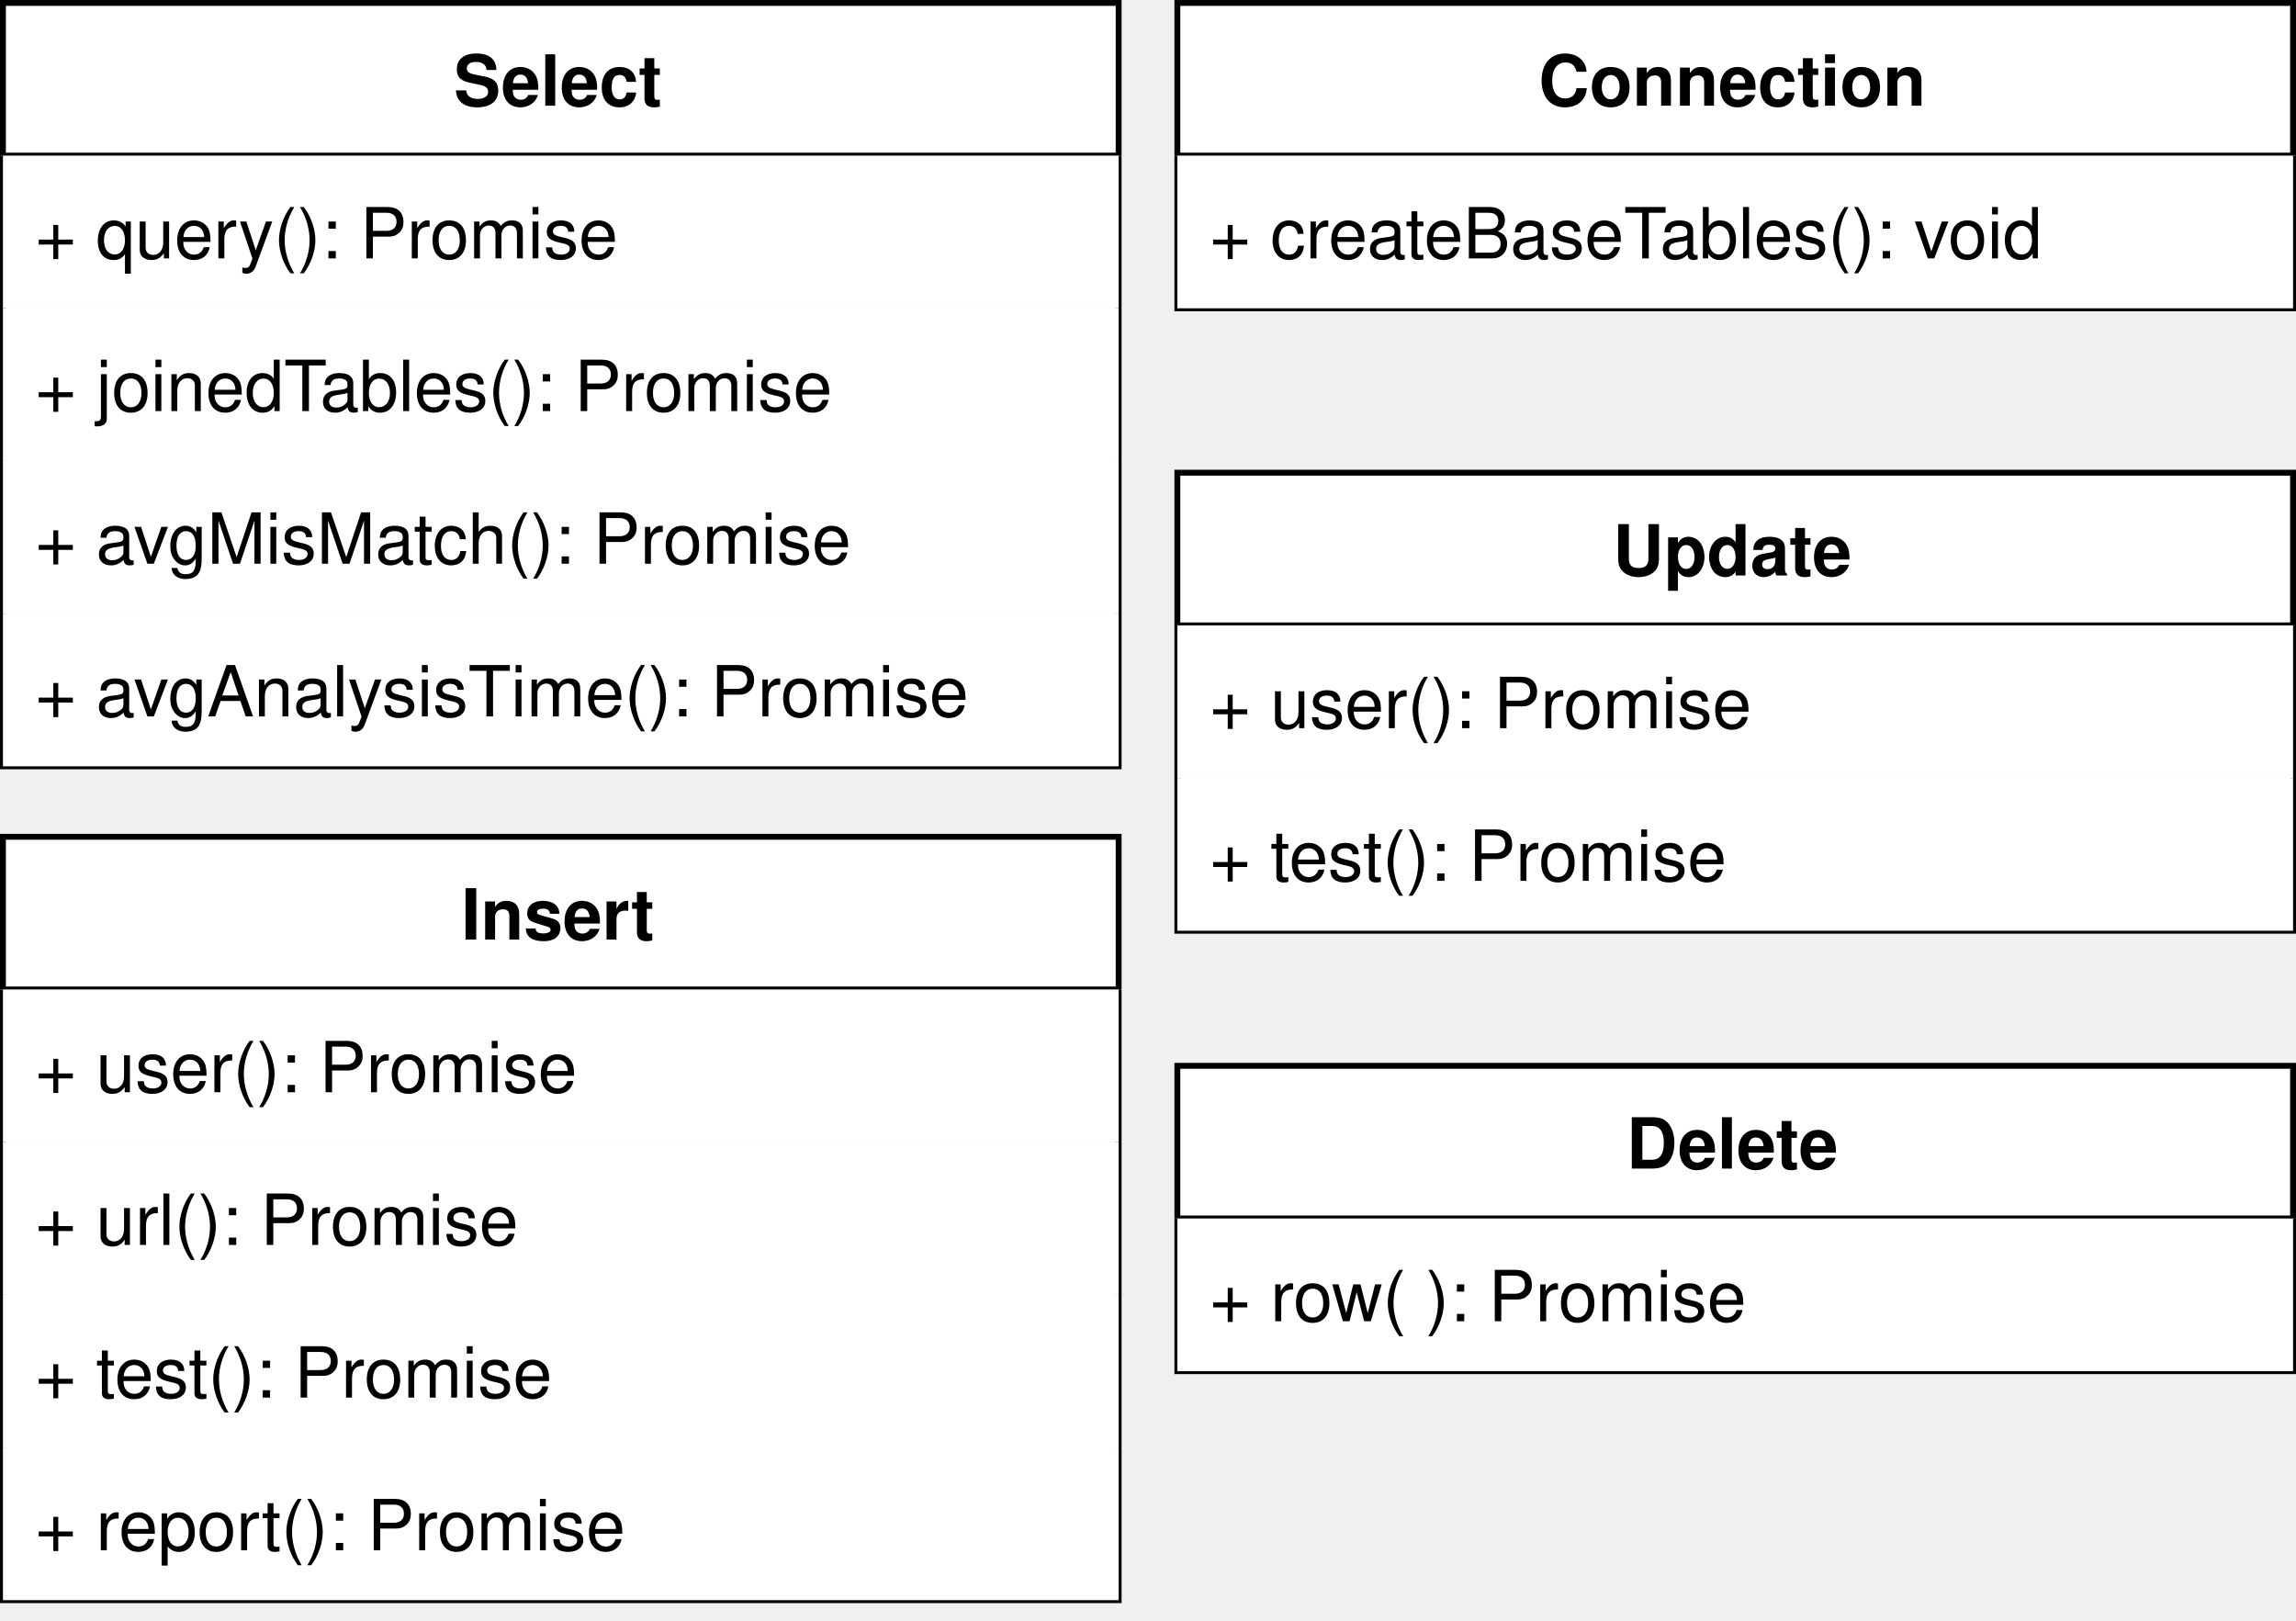
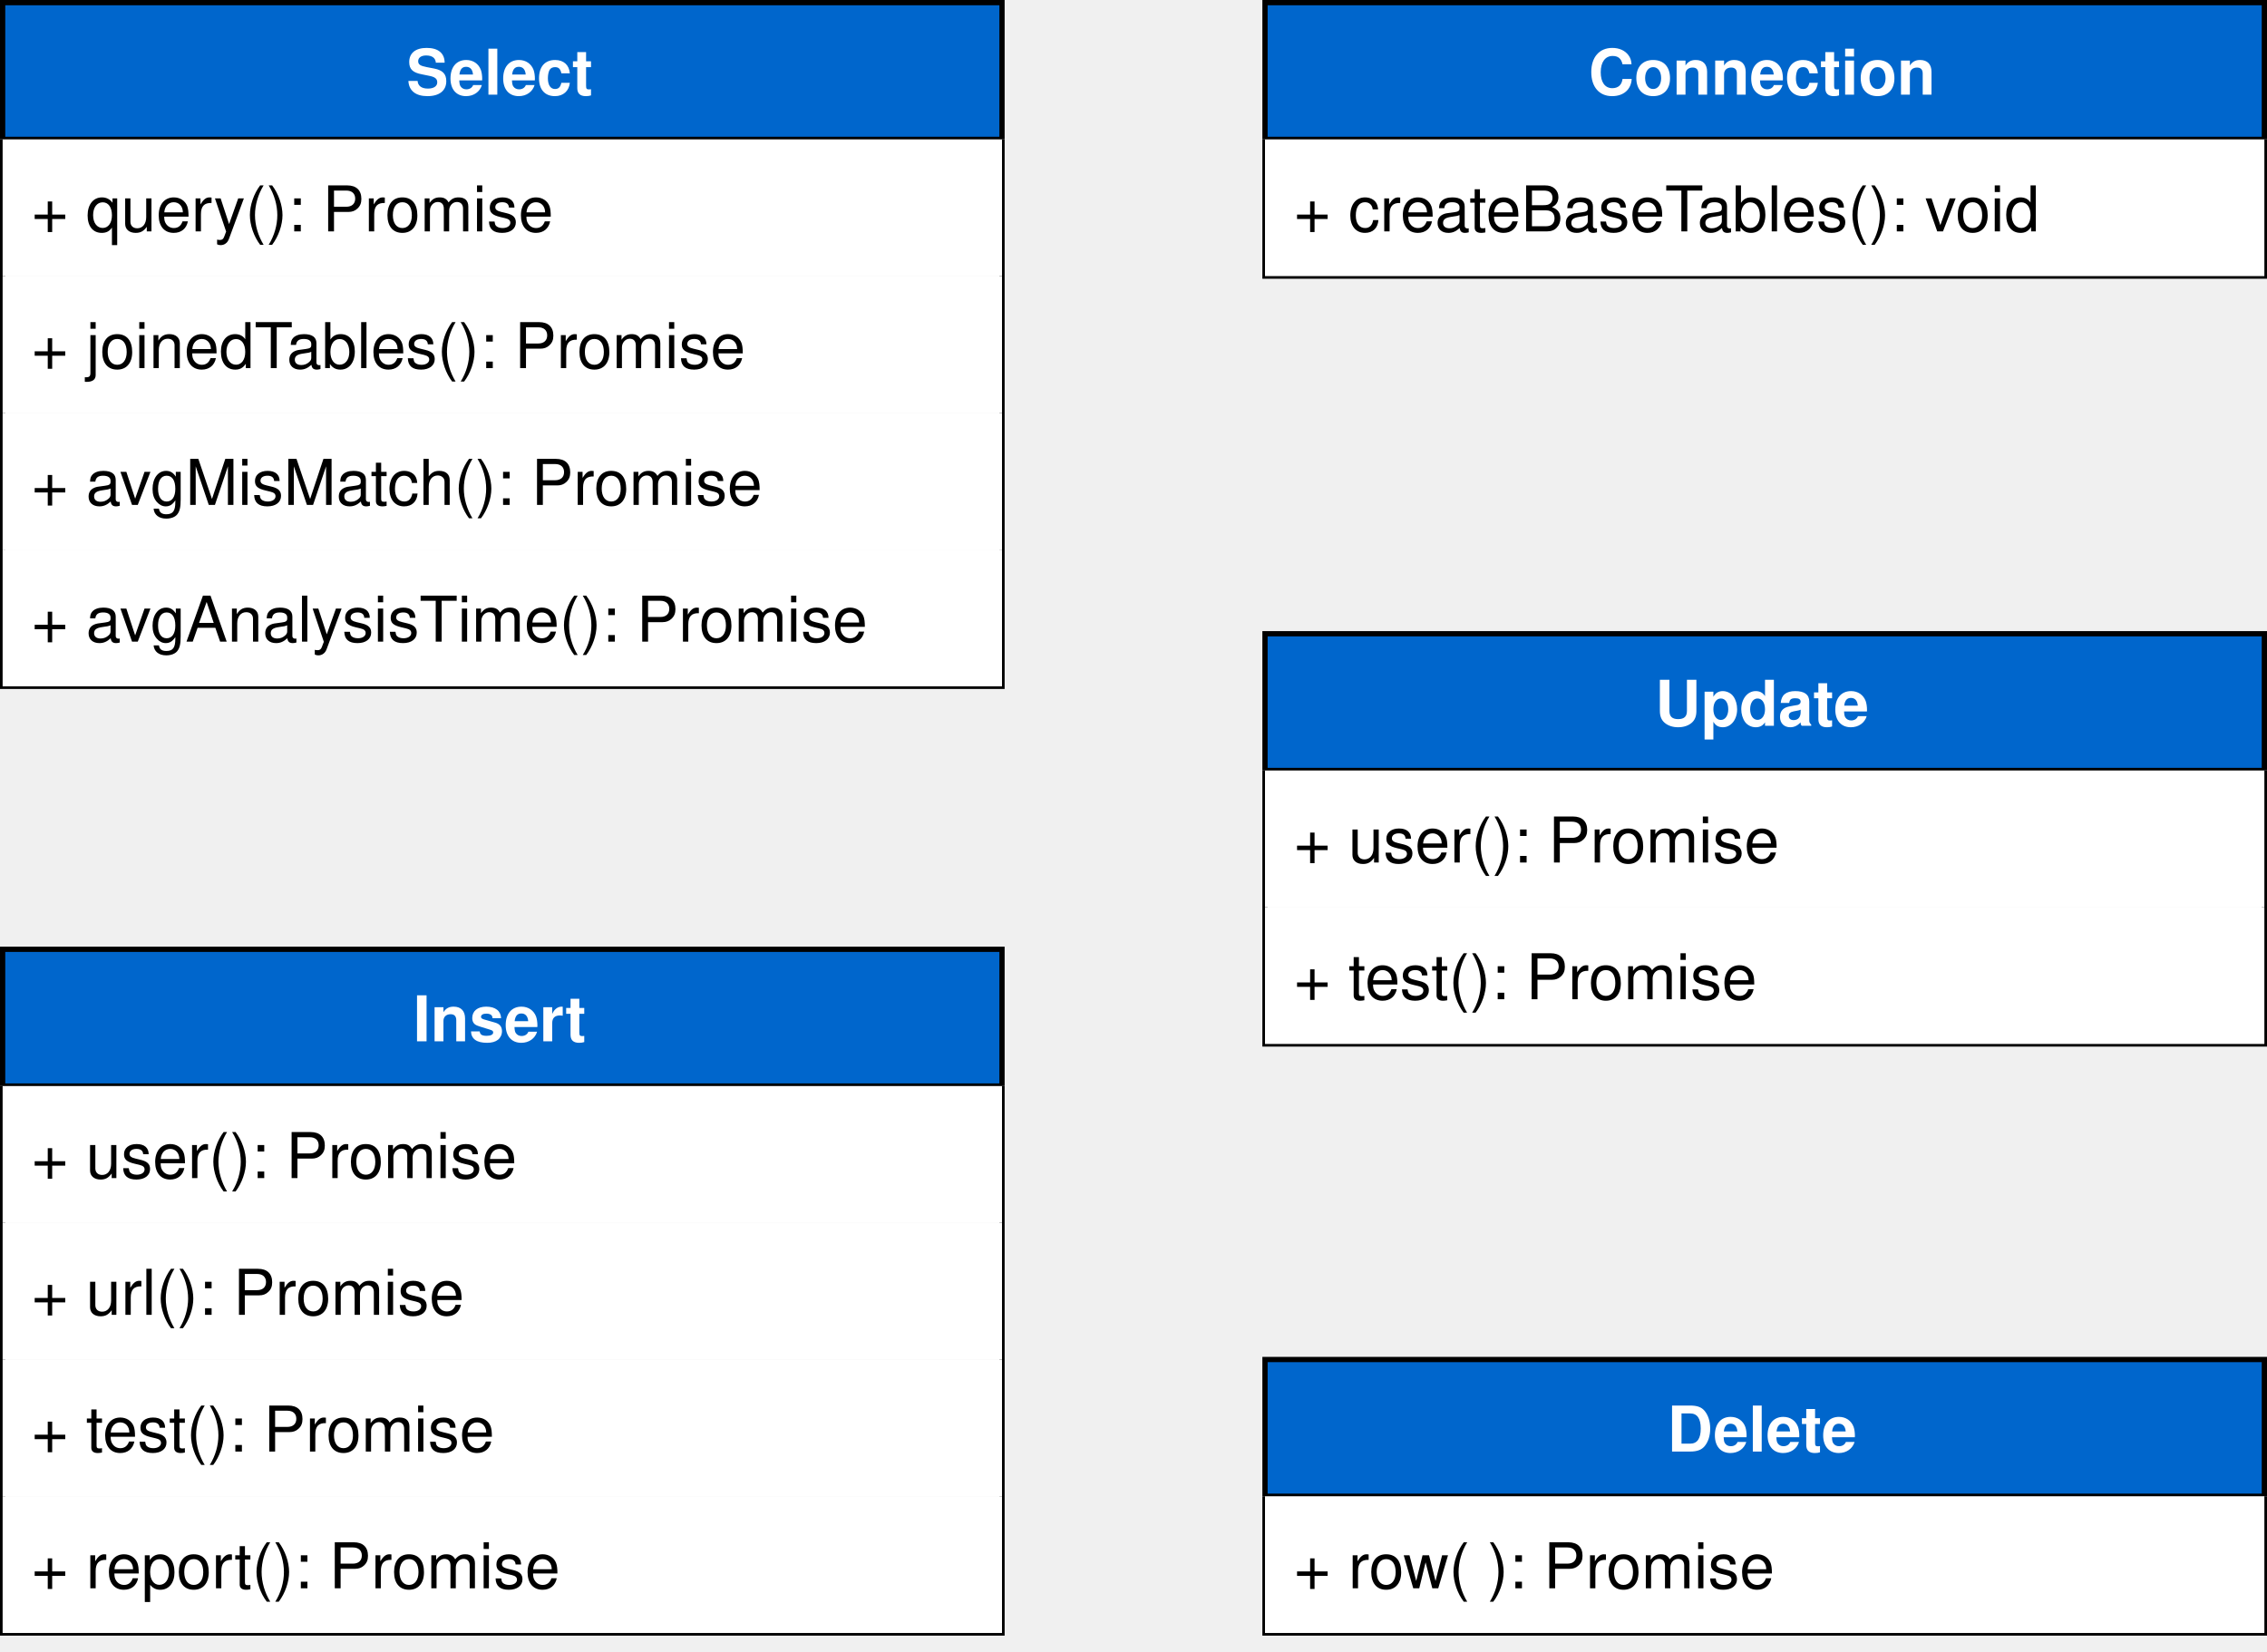
- <svg xmlns="http://www.w3.org/2000/svg" version="1.1" width="391px" height="276px" viewBox="-0.5 -0.5 391 276" content="&lt;mxfile&gt;&lt;diagram id=&quot;65JsPE4tMNb941RIZ86c&quot; name=&quot;Page-1&quot;&gt;7Vptb5swEP41SN2XCUxo2o9N0m6TGqlqNu2zBw54NXZmO2/99TuDHUgIUqSmtGqJoop7OGPunsfXw8QLx/nmm8SLbCoSwjzkJxsvnHgIXQ/gj7G3pR2hsARSSZMSCipgRp+JBX2LLmlC1J6jFoJputgHY8E5ifUehqUU6323uWD7sy5wShrALMasif6mic5K9CryK/w7oWnmZg58eybHztkCKsOJWNeg8NYLx1IIXR7lmzFhJnUuL+W4u5azuxuThOtTBlyWA1aYLW1s4zJnVHB7h3rrwlZrmjPMwRrNBdczeyYAGzOacjiOYV4iAVgRqSlk7Mae0GIBaJxRltzjrViau1Max0/OGmVC0me4LGb2mnBaaks+3GjdY2ZGAuwDKokCnwcXcnAATfFmz/EeK22BWDCGF4r+2YWRY5lSPhJai9w6uaDvKGNjwQQEN+GiSIIUS56QxDqmDCvlBjlajTGvjfRQeFd8bA5ruF98ALeUQALJppXWYCcWWGNE5ETLLbjYAdHA6ssuMHRt7XUl18BhWU2qEbKrxK6QdHfpSkRwYHV0XFPXDU15aOSNkXfjx5JgTUZYkZ8Ysq4uvnjhjfEVMPhQbhC+LmQgxRM5SH1bTp0OGZnrVhWqBY4pT+8Ln8mgQh5tIgwkYOycFSRmNEkILwjXWONSLoaphaBcF5mKRvCFfI79r5EXwS2NwQ4qG77GXQLhHALCtOCRgBbXxOjxZWK4PC4GR/7ladw7v5dw7yp0jfwJYUSTvpj4jYrRWhgAd/nASy1McZE4oaSSiFsG3ZWQwTDoroQEYXsNgX/fF3DKVo4HKXKqmvLqi8fJMvCP6+AtqsegQfsPruD2++rRrB65WOHKvbhi3a6pzdiJqcI1myS0btpOuYa8QdcSHpacEJ2mvSD028Vnp3s04fEU4mudL0LNLml4ZLrD2TADoXHT2BiCVEPxu0hPWwTDo7UP+UtYCRd92TtX2Ru8n7J31ca4ZD3hHREenVhrzkL48Uck5GuIs2e8I8aHV90xjprPRSXjkpjwe8474jzwBx2SHjRIn0EbFvft7KdsZ0/ehPtQ7Sw6/iiP/H9LIrd94TtX4WsT4xv0s6j5GF9S/hdyRZL9rd+e+VdmvsvGFkUtzONVOqVqinWc9cR3RHyn/W3zReKO+BuO2VZR9ZPmpCe/I/K7bXSbW1a/Fgnu3/p8jkb38FVRODyx0XUV6kP0uW17Ov227VnL3vDdtLlh255Ov4vXIeOv2N6CWf0SqywJ1a/Zwtv/&lt;/diagram&gt;&lt;/mxfile&gt;">
+ <svg xmlns="http://www.w3.org/2000/svg" version="1.1" width="431px" height="314px" viewBox="-0.5 -0.5 431 314" content="&lt;mxfile&gt;&lt;diagram id=&quot;65JsPE4tMNb941RIZ86c&quot; name=&quot;Page-1&quot;&gt;7Vpdb5swFP01SN3LZCAk7WNDPzaplapm0549cMCbsTPbaZL++l2DHUgIEus2Im1EkYqPr7HvPce3FxMvjIvtvcSr/FGkhHkBSrdeeOMFgT+b+PDHILsKmV1OKiCTNLVGNbCgr8SCyKJrmhJ1YKiFYJquDsFEcE4SfYBhKcXm0Gwp2OGsK5yRFrBIMGujX2iq8wq9jFCNfyA0y93MPrI9BXbGFlA5TsWmAYW3XhhLIXR1VWxjwkzwXFyqcXcdvfuFScJ1nwHTasALZmvrW1zFjApuV6h3zm21oQXDHFrzpeB6YXt8aGNGMw7XCcxLJAAvRGoKEbu2HVqsAE1yytIHvBNrszqlcfLdtea5kPQVbouZvSd0S23Jh4U2LRZmJMAIUEkU2Dw5l/0j6BFvDwwfsNIWSARjeKXo170bBZYZ5XOhtSiskXP6jjIWCybAuRsuyiBIseYpSa1hxrBSbpCj1TSWjZFeECI0ncaxjWEDvys/gLc5tLSamJJtA7Kc3hNREC13YGJ7o4nVl91gwcy2N7Vc/SuL5Q2pRoHdJXaHZPtb1yKCC6uj05q6amnKC+ZeHHjXKJEEazLHinzCEHV18c4Lr42tgMHHcgNfdSkDKb6To9AfxXQfO6dDRpa6U4VqhRPKs4fS5mZSI882EAYSMHbJShJzmqaEl4RrrHElF8PsSlCuy0hFc/hCPGP0PvIiWFIMbb9uw9eYSyCcg0OYltQS0OKGGD0eiwGVn5NimPYWgyN/2o97Z/c73LsM3SD/hjCiyZhMUCtjdCYGwF088FoLk1wkTimpJeK2wXApJAouh0shftidQ+Df9wV02czxJEVBVVteY/I4LQPUWwfnyB6TFu0fuYKljtmjnT0K8YJr8/KOzXZDbaadmizcaJOUNpu2Um4gZ6haQnSYciZRz6rFD1G3+Ox0z8Y9noF/9XytFNeeb3ZiuuPZMAOhcVPYGIJUS/F7T/ttgtnJ3BegNeyEizHtvSntTXpr8Rxp77KLcclGwgci3JUtgxB++hEpQBr8HBkfiPFZz4L2TzAetJ+LKsYlMe6PnA/EuY8mA5Lut0hfQBmWjOXsf1nO9j6E+6fK2eD0o3yAfqyJ3I2J702J7xfEeIZ6Nmg/xleUf4NYkfTw6Hdk/i8zP2RhG0QdzOOX7JGqR6yTfCR+IOIHrW/bLxL3xF9zzHaKqk+0ICP5A5E/bKHbPrL6vErx+Nbn/yh0j18VhVc9C12Xof6JOrfrTGc8tn172pv1luIZytyw60xnPMUbkPG/WN5Cs/4lVpUS6t+zhbc/AQ==&lt;/diagram&gt;&lt;/mxfile&gt;">
  <defs>
-     <clipPath id="mx-clip-204-31-182-26-0">
-       <rect x="204" y="31" width="182" height="26" />
+     <clipPath id="mx-clip-244-31-182-26-0">
+       <rect x="244" y="31" width="182" height="26" />
    </clipPath>
-     <clipPath id="mx-clip-204-212-182-26-0">
-       <rect x="204" y="212" width="182" height="26" />
+     <clipPath id="mx-clip-244-289-182-26-0">
+       <rect x="244" y="289" width="182" height="26" />
    </clipPath>
-     <clipPath id="mx-clip-4-173-182-26-0">
-       <rect x="4" y="173" width="182" height="26" />
+     <clipPath id="mx-clip-4-211-182-26-0">
+       <rect x="4" y="211" width="182" height="26" />
    </clipPath>
-     <clipPath id="mx-clip-4-199-182-26-0">
-       <rect x="4" y="199" width="182" height="26" />
+     <clipPath id="mx-clip-4-237-182-26-0">
+       <rect x="4" y="237" width="182" height="26" />
    </clipPath>
-     <clipPath id="mx-clip-4-225-182-26-0">
-       <rect x="4" y="225" width="182" height="26" />
+     <clipPath id="mx-clip-4-263-182-26-0">
+       <rect x="4" y="263" width="182" height="26" />
    </clipPath>
-     <clipPath id="mx-clip-4-251-182-26-0">
-       <rect x="4" y="251" width="182" height="26" />
+     <clipPath id="mx-clip-4-289-182-26-0">
+       <rect x="4" y="289" width="182" height="26" />
    </clipPath>
    <clipPath id="mx-clip-4-31-182-26-0">
      <rect x="4" y="31" width="182" height="26" />
    </clipPath>
    <clipPath id="mx-clip-4-57-182-26-0">
      <rect x="4" y="57" width="182" height="26" />
    </clipPath>
    <clipPath id="mx-clip-4-83-182-26-0">
      <rect x="4" y="83" width="182" height="26" />
    </clipPath>
    <clipPath id="mx-clip-4-109-182-26-0">
      <rect x="4" y="109" width="182" height="26" />
    </clipPath>
-     <clipPath id="mx-clip-204-111-182-26-0">
-       <rect x="204" y="111" width="182" height="26" />
+     <clipPath id="mx-clip-244-151-182-26-0">
+       <rect x="244" y="151" width="182" height="26" />
    </clipPath>
-     <clipPath id="mx-clip-204-137-182-26-0">
-       <rect x="204" y="137" width="182" height="26" />
+     <clipPath id="mx-clip-244-177-182-26-0">
+       <rect x="244" y="177" width="182" height="26" />
    </clipPath>
  </defs>
  <g>
-     <path d="M 200 26 L 200 0 L 390 0 L 390 26" fill="#ffffff" stroke="rgb(0, 0, 0)" stroke-miterlimit="10" pointer-events="all" />
-     <path d="M 200 26 L 200 52 L 390 52 L 390 26" fill="none" stroke="rgb(0, 0, 0)" stroke-miterlimit="10" pointer-events="none" />
-     <path d="M 200 26 L 390 26" fill="none" stroke="rgb(0, 0, 0)" stroke-miterlimit="10" pointer-events="none" />
-     <g fill="#000000" font-family="Helvetica" font-weight="bold" pointer-events="none" text-anchor="middle" font-size="12px">
-       <text x="294.5" y="17.5">Connection</text>
+     <path d="M 240 26 L 240 0 L 430 0 L 430 26" fill="#0066cc" stroke="rgb(0, 0, 0)" stroke-miterlimit="10" pointer-events="all" />
+     <path d="M 240 26 L 240 52 L 430 52 L 430 26" fill="none" stroke="rgb(0, 0, 0)" stroke-miterlimit="10" pointer-events="none" />
+     <path d="M 240 26 L 430 26" fill="none" stroke="rgb(0, 0, 0)" stroke-miterlimit="10" pointer-events="none" />
+     <g fill="#FFFFFF" font-family="Helvetica" font-weight="bold" pointer-events="none" text-anchor="middle" font-size="12px">
+       <text x="334.5" y="17.5">Connection</text>
    </g>
-     <rect x="200" y="26" width="190" height="26" fill="#ffffff" stroke="none" pointer-events="none" />
-     <g fill="#000000" font-family="Helvetica" pointer-events="none" clip-path="url(#mx-clip-204-31-182-26-0)" font-size="12px">
-       <text x="205.5" y="43.5">+ createBaseTables(): void</text>
+     <rect x="240" y="26" width="190" height="26" fill="#ffffff" stroke="none" pointer-events="none" />
+     <g fill="#000000" font-family="Helvetica" pointer-events="none" clip-path="url(#mx-clip-244-31-182-26-0)" font-size="12px">
+       <text x="245.5" y="43.5">+ createBaseTables(): void</text>
    </g>
-     <path d="M 200 207 L 200 181 L 390 181 L 390 207" fill="#ffffff" stroke="rgb(0, 0, 0)" stroke-miterlimit="10" pointer-events="none" />
-     <path d="M 200 207 L 200 233 L 390 233 L 390 207" fill="none" stroke="rgb(0, 0, 0)" stroke-miterlimit="10" pointer-events="none" />
-     <path d="M 200 207 L 390 207" fill="none" stroke="rgb(0, 0, 0)" stroke-miterlimit="10" pointer-events="none" />
-     <g fill="#000000" font-family="Helvetica" font-weight="bold" pointer-events="none" text-anchor="middle" font-size="12px">
-       <text x="294.5" y="198.5">Delete</text>
+     <path d="M 240 284 L 240 258 L 430 258 L 430 284" fill="#0066cc" stroke="rgb(0, 0, 0)" stroke-miterlimit="10" pointer-events="none" />
+     <path d="M 240 284 L 240 310 L 430 310 L 430 284" fill="none" stroke="rgb(0, 0, 0)" stroke-miterlimit="10" pointer-events="none" />
+     <path d="M 240 284 L 430 284" fill="none" stroke="rgb(0, 0, 0)" stroke-miterlimit="10" pointer-events="none" />
+     <g fill="#FFFFFF" font-family="Helvetica" font-weight="bold" pointer-events="none" text-anchor="middle" font-size="12px">
+       <text x="334.5" y="275.5">Delete</text>
    </g>
-     <rect x="200" y="207" width="190" height="26" fill="#ffffff" stroke="none" pointer-events="none" />
-     <g fill="#000000" font-family="Helvetica" pointer-events="none" clip-path="url(#mx-clip-204-212-182-26-0)" font-size="12px">
-       <text x="205.5" y="224.5">+ row( ): Promise</text>
+     <rect x="240" y="284" width="190" height="26" fill="#ffffff" stroke="none" pointer-events="none" />
+     <g fill="#000000" font-family="Helvetica" pointer-events="none" clip-path="url(#mx-clip-244-289-182-26-0)" font-size="12px">
+       <text x="245.5" y="301.5">+ row( ): Promise</text>
    </g>
-     <path d="M 0 168 L 0 142 L 190 142 L 190 168" fill="#ffffff" stroke="rgb(0, 0, 0)" stroke-miterlimit="10" pointer-events="none" />
-     <path d="M 0 168 L 0 272 L 190 272 L 190 168" fill="none" stroke="rgb(0, 0, 0)" stroke-miterlimit="10" pointer-events="none" />
-     <path d="M 0 168 L 190 168" fill="none" stroke="rgb(0, 0, 0)" stroke-miterlimit="10" pointer-events="none" />
-     <g fill="#000000" font-family="Helvetica" font-weight="bold" pointer-events="none" text-anchor="middle" font-size="12px">
-       <text x="94.5" y="159.5">Insert</text>
+     <path d="M 0 206 L 0 180 L 190 180 L 190 206" fill="#0066cc" stroke="rgb(0, 0, 0)" stroke-miterlimit="10" pointer-events="none" />
+     <path d="M 0 206 L 0 310 L 190 310 L 190 206" fill="none" stroke="rgb(0, 0, 0)" stroke-miterlimit="10" pointer-events="none" />
+     <path d="M 0 206 L 190 206" fill="none" stroke="rgb(0, 0, 0)" stroke-miterlimit="10" pointer-events="none" />
+     <g fill="#FFFFFF" font-family="Helvetica" font-weight="bold" pointer-events="none" text-anchor="middle" font-size="12px">
+       <text x="94.5" y="197.5">Insert</text>
    </g>
-     <rect x="0" y="168" width="190" height="26" fill="#ffffff" stroke="none" pointer-events="none" />
-     <g fill="#000000" font-family="Helvetica" pointer-events="none" clip-path="url(#mx-clip-4-173-182-26-0)" font-size="12px">
-       <text x="5.5" y="185.5">+ user(): Promise</text>
+     <rect x="0" y="206" width="190" height="26" fill="#ffffff" stroke="none" pointer-events="none" />
+     <g fill="#000000" font-family="Helvetica" pointer-events="none" clip-path="url(#mx-clip-4-211-182-26-0)" font-size="12px">
+       <text x="5.5" y="223.5">+ user(): Promise</text>
    </g>
-     <rect x="0" y="194" width="190" height="26" fill="#ffffff" stroke="none" pointer-events="none" />
-     <g fill="#000000" font-family="Helvetica" pointer-events="none" clip-path="url(#mx-clip-4-199-182-26-0)" font-size="12px">
-       <text x="5.5" y="211.5">+ url(): Promise</text>
+     <rect x="0" y="232" width="190" height="26" fill="#ffffff" stroke="none" pointer-events="none" />
+     <g fill="#000000" font-family="Helvetica" pointer-events="none" clip-path="url(#mx-clip-4-237-182-26-0)" font-size="12px">
+       <text x="5.5" y="249.5">+ url(): Promise</text>
    </g>
-     <rect x="0" y="220" width="190" height="26" fill="#ffffff" stroke="none" pointer-events="none" />
-     <g fill="#000000" font-family="Helvetica" pointer-events="none" clip-path="url(#mx-clip-4-225-182-26-0)" font-size="12px">
-       <text x="5.5" y="237.5">+ test(): Promise</text>
+     <rect x="0" y="258" width="190" height="26" fill="#ffffff" stroke="none" pointer-events="none" />
+     <g fill="#000000" font-family="Helvetica" pointer-events="none" clip-path="url(#mx-clip-4-263-182-26-0)" font-size="12px">
+       <text x="5.5" y="275.5">+ test(): Promise</text>
    </g>
-     <rect x="0" y="246" width="190" height="26" fill="#ffffff" stroke="none" pointer-events="none" />
-     <g fill="#000000" font-family="Helvetica" pointer-events="none" clip-path="url(#mx-clip-4-251-182-26-0)" font-size="12px">
-       <text x="5.5" y="263.5">+ report(): Promise</text>
+     <rect x="0" y="284" width="190" height="26" fill="#ffffff" stroke="none" pointer-events="none" />
+     <g fill="#000000" font-family="Helvetica" pointer-events="none" clip-path="url(#mx-clip-4-289-182-26-0)" font-size="12px">
+       <text x="5.5" y="301.5">+ report(): Promise</text>
    </g>
-     <path d="M 0 26 L 0 0 L 190 0 L 190 26" fill="#ffffff" stroke="rgb(0, 0, 0)" stroke-miterlimit="10" pointer-events="none" />
+     <path d="M 0 26 L 0 0 L 190 0 L 190 26" fill="#0066cc" stroke="rgb(0, 0, 0)" stroke-miterlimit="10" pointer-events="none" />
    <path d="M 0 26 L 0 130 L 190 130 L 190 26" fill="none" stroke="rgb(0, 0, 0)" stroke-miterlimit="10" pointer-events="none" />
    <path d="M 0 26 L 190 26" fill="none" stroke="rgb(0, 0, 0)" stroke-miterlimit="10" pointer-events="none" />
-     <g fill="#000000" font-family="Helvetica" font-weight="bold" pointer-events="none" text-anchor="middle" font-size="12px">
+     <g fill="#FFFFFF" font-family="Helvetica" font-weight="bold" pointer-events="none" text-anchor="middle" font-size="12px">
      <text x="94.5" y="17.5">Select</text>
    </g>
    <rect x="0" y="26" width="190" height="26" fill="#ffffff" stroke="none" pointer-events="none" />
    <g fill="#000000" font-family="Helvetica" pointer-events="none" clip-path="url(#mx-clip-4-31-182-26-0)" font-size="12px">
      <text x="5.5" y="43.5">+ query(): Promise</text>
    </g>
    <rect x="0" y="52" width="190" height="26" fill="#ffffff" stroke="none" pointer-events="none" />
    <g fill="#000000" font-family="Helvetica" pointer-events="none" clip-path="url(#mx-clip-4-57-182-26-0)" font-size="12px">
      <text x="5.5" y="69.5">+ joinedTables(): Promise</text>
    </g>
    <rect x="0" y="78" width="190" height="26" fill="#ffffff" stroke="none" pointer-events="none" />
    <g fill="#000000" font-family="Helvetica" pointer-events="none" clip-path="url(#mx-clip-4-83-182-26-0)" font-size="12px">
      <text x="5.5" y="95.5">+ avgMisMatch(): Promise</text>
    </g>
    <rect x="0" y="104" width="190" height="26" fill="#ffffff" stroke="none" pointer-events="none" />
    <g fill="#000000" font-family="Helvetica" pointer-events="none" clip-path="url(#mx-clip-4-109-182-26-0)" font-size="12px">
      <text x="5.5" y="121.5">+ avgAnalysisTime(): Promise</text>
    </g>
-     <path d="M 200 106 L 200 80 L 390 80 L 390 106" fill="#ffffff" stroke="rgb(0, 0, 0)" stroke-miterlimit="10" pointer-events="none" />
-     <path d="M 200 106 L 200 158 L 390 158 L 390 106" fill="none" stroke="rgb(0, 0, 0)" stroke-miterlimit="10" pointer-events="none" />
-     <path d="M 200 106 L 390 106" fill="none" stroke="rgb(0, 0, 0)" stroke-miterlimit="10" pointer-events="none" />
-     <g fill="#000000" font-family="Helvetica" font-weight="bold" pointer-events="none" text-anchor="middle" font-size="12px">
-       <text x="294.5" y="97.5">Update</text>
+     <path d="M 240 146 L 240 120 L 430 120 L 430 146" fill="#0066cc" stroke="rgb(0, 0, 0)" stroke-miterlimit="10" pointer-events="none" />
+     <path d="M 240 146 L 240 198 L 430 198 L 430 146" fill="none" stroke="rgb(0, 0, 0)" stroke-miterlimit="10" pointer-events="none" />
+     <path d="M 240 146 L 430 146" fill="none" stroke="rgb(0, 0, 0)" stroke-miterlimit="10" pointer-events="none" />
+     <g fill="#FFFFFF" font-family="Helvetica" font-weight="bold" pointer-events="none" text-anchor="middle" font-size="12px">
+       <text x="334.5" y="137.5">Update</text>
    </g>
-     <rect x="200" y="106" width="190" height="26" fill="#ffffff" stroke="none" pointer-events="none" />
-     <g fill="#000000" font-family="Helvetica" pointer-events="none" clip-path="url(#mx-clip-204-111-182-26-0)" font-size="12px">
-       <text x="205.5" y="123.5">+ user(): Promise</text>
+     <rect x="240" y="146" width="190" height="26" fill="#ffffff" stroke="none" pointer-events="none" />
+     <g fill="#000000" font-family="Helvetica" pointer-events="none" clip-path="url(#mx-clip-244-151-182-26-0)" font-size="12px">
+       <text x="245.5" y="163.5">+ user(): Promise</text>
    </g>
-     <rect x="200" y="132" width="190" height="26" fill="#ffffff" stroke="none" pointer-events="none" />
-     <g fill="#000000" font-family="Helvetica" pointer-events="none" clip-path="url(#mx-clip-204-137-182-26-0)" font-size="12px">
-       <text x="205.5" y="149.5">+ test(): Promise</text>
+     <rect x="240" y="172" width="190" height="26" fill="#ffffff" stroke="none" pointer-events="none" />
+     <g fill="#000000" font-family="Helvetica" pointer-events="none" clip-path="url(#mx-clip-244-177-182-26-0)" font-size="12px">
+       <text x="245.5" y="189.5">+ test(): Promise</text>
    </g>
  </g>
</svg>
